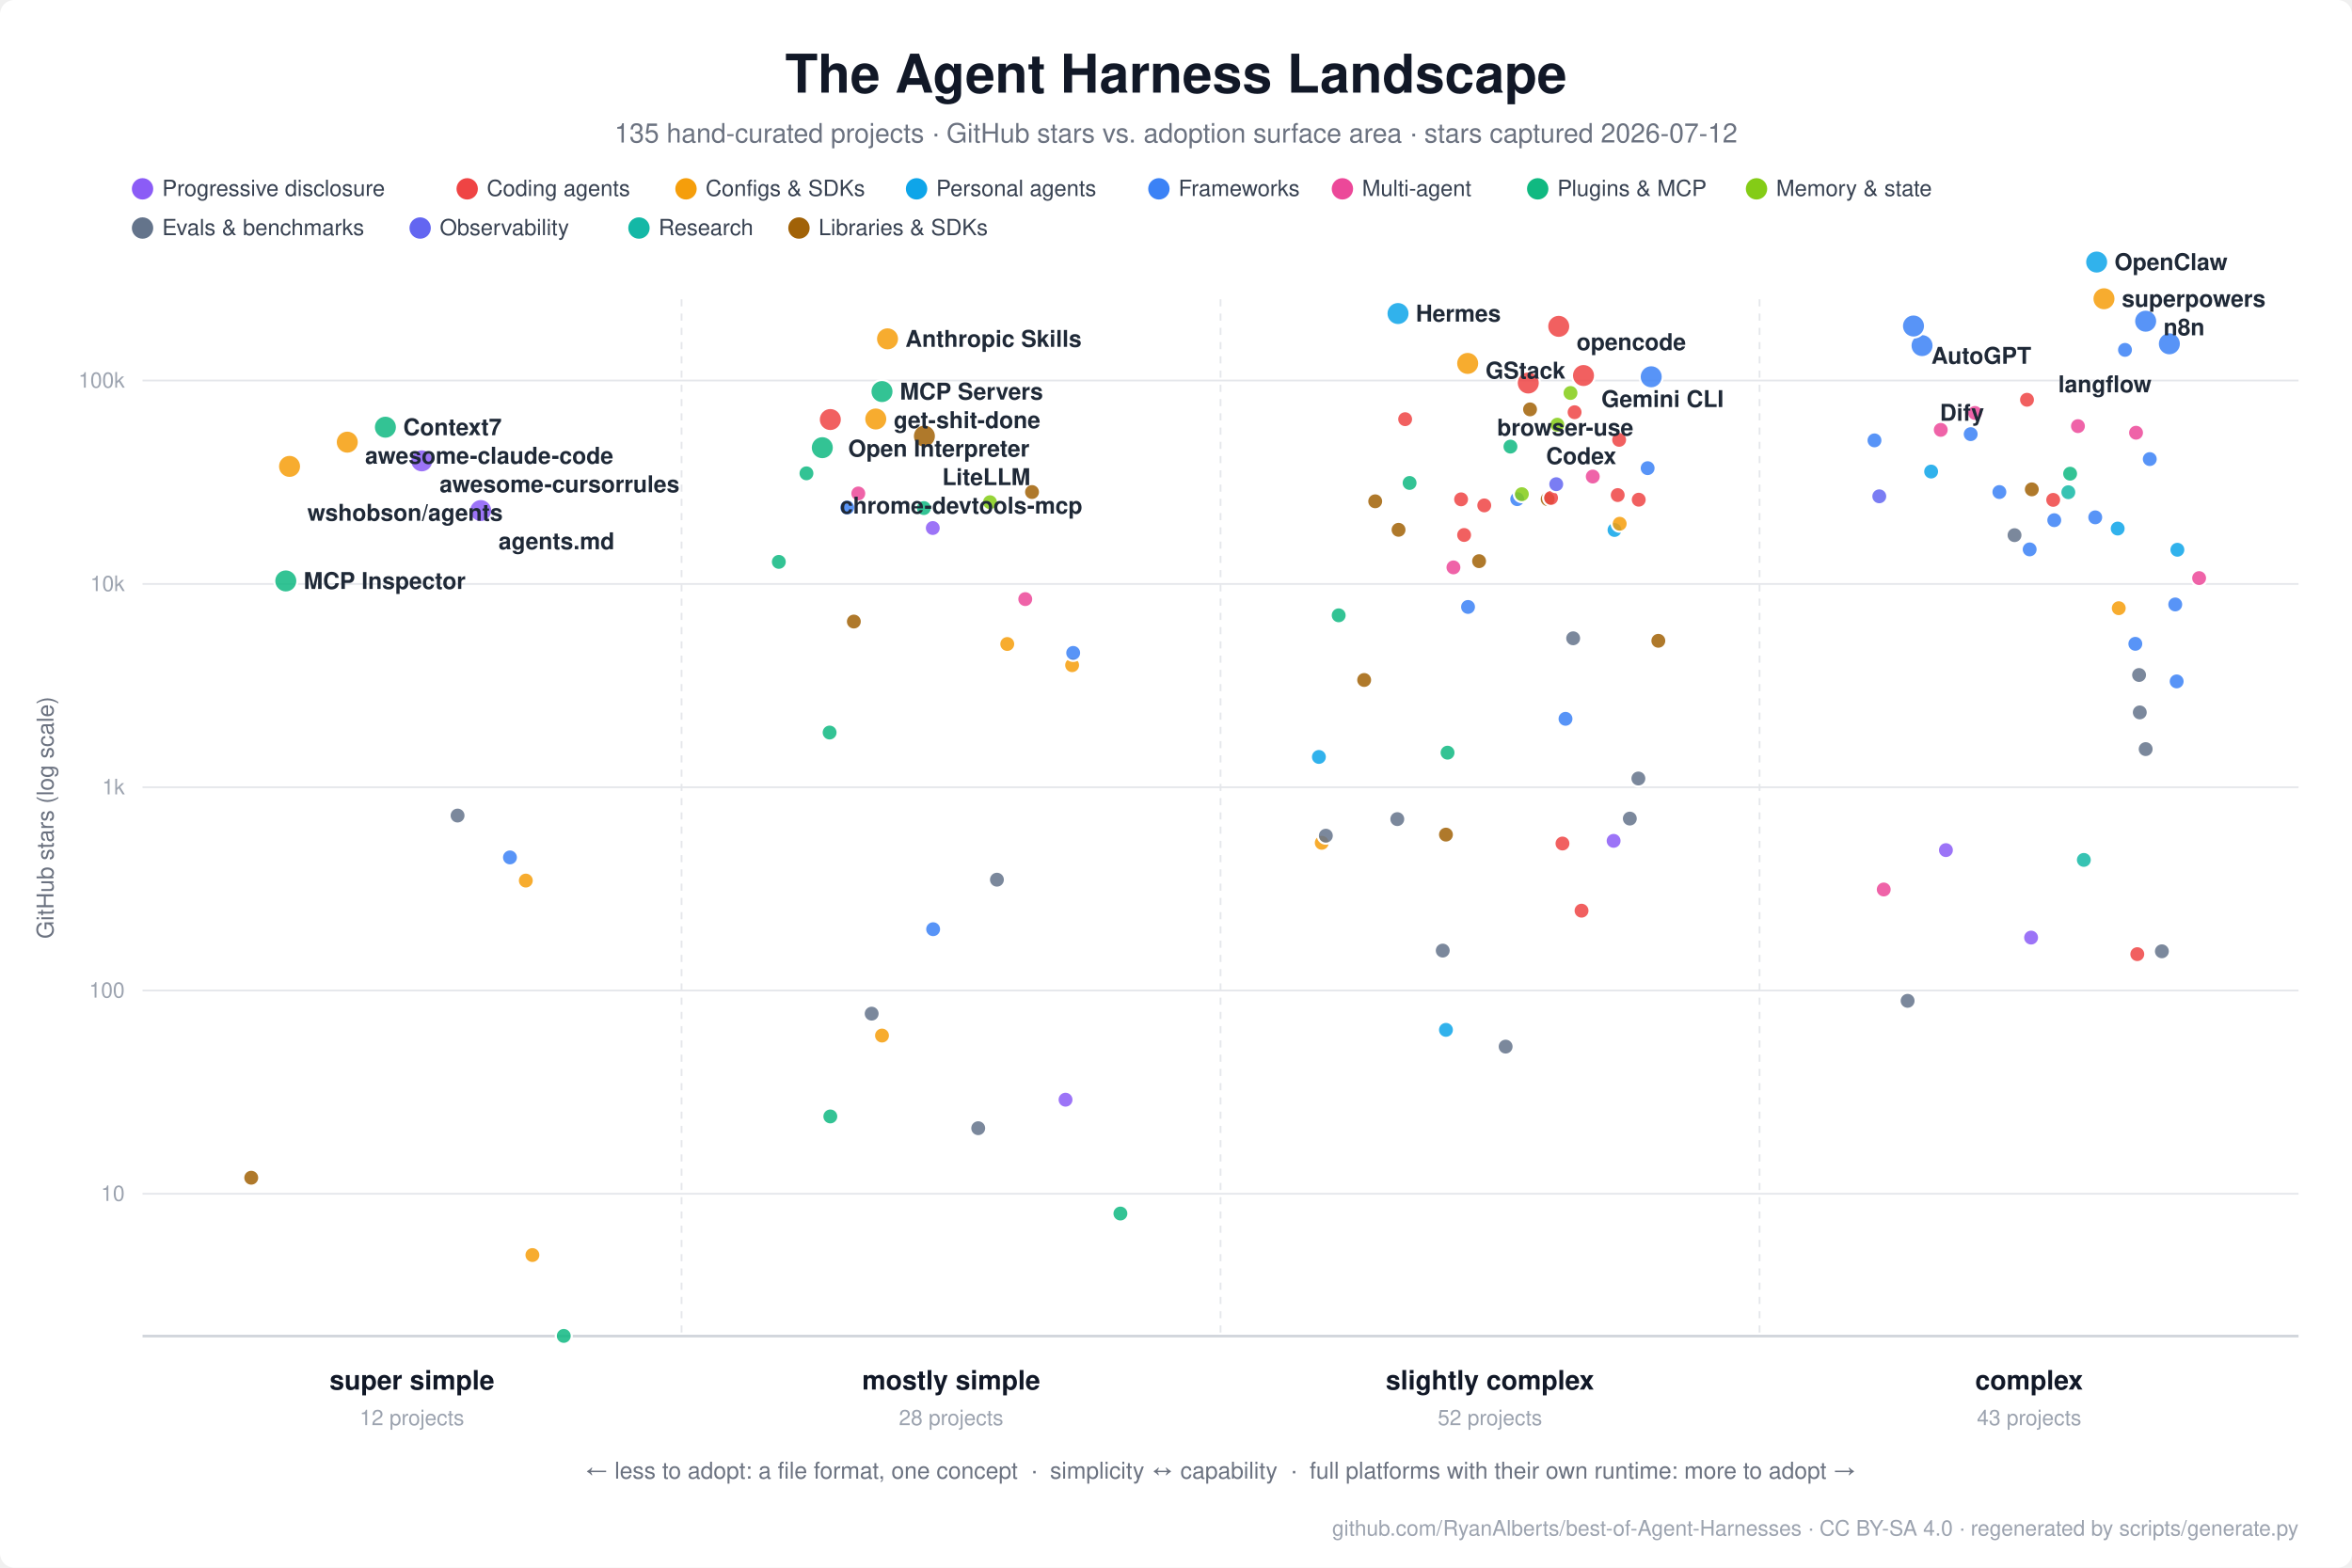
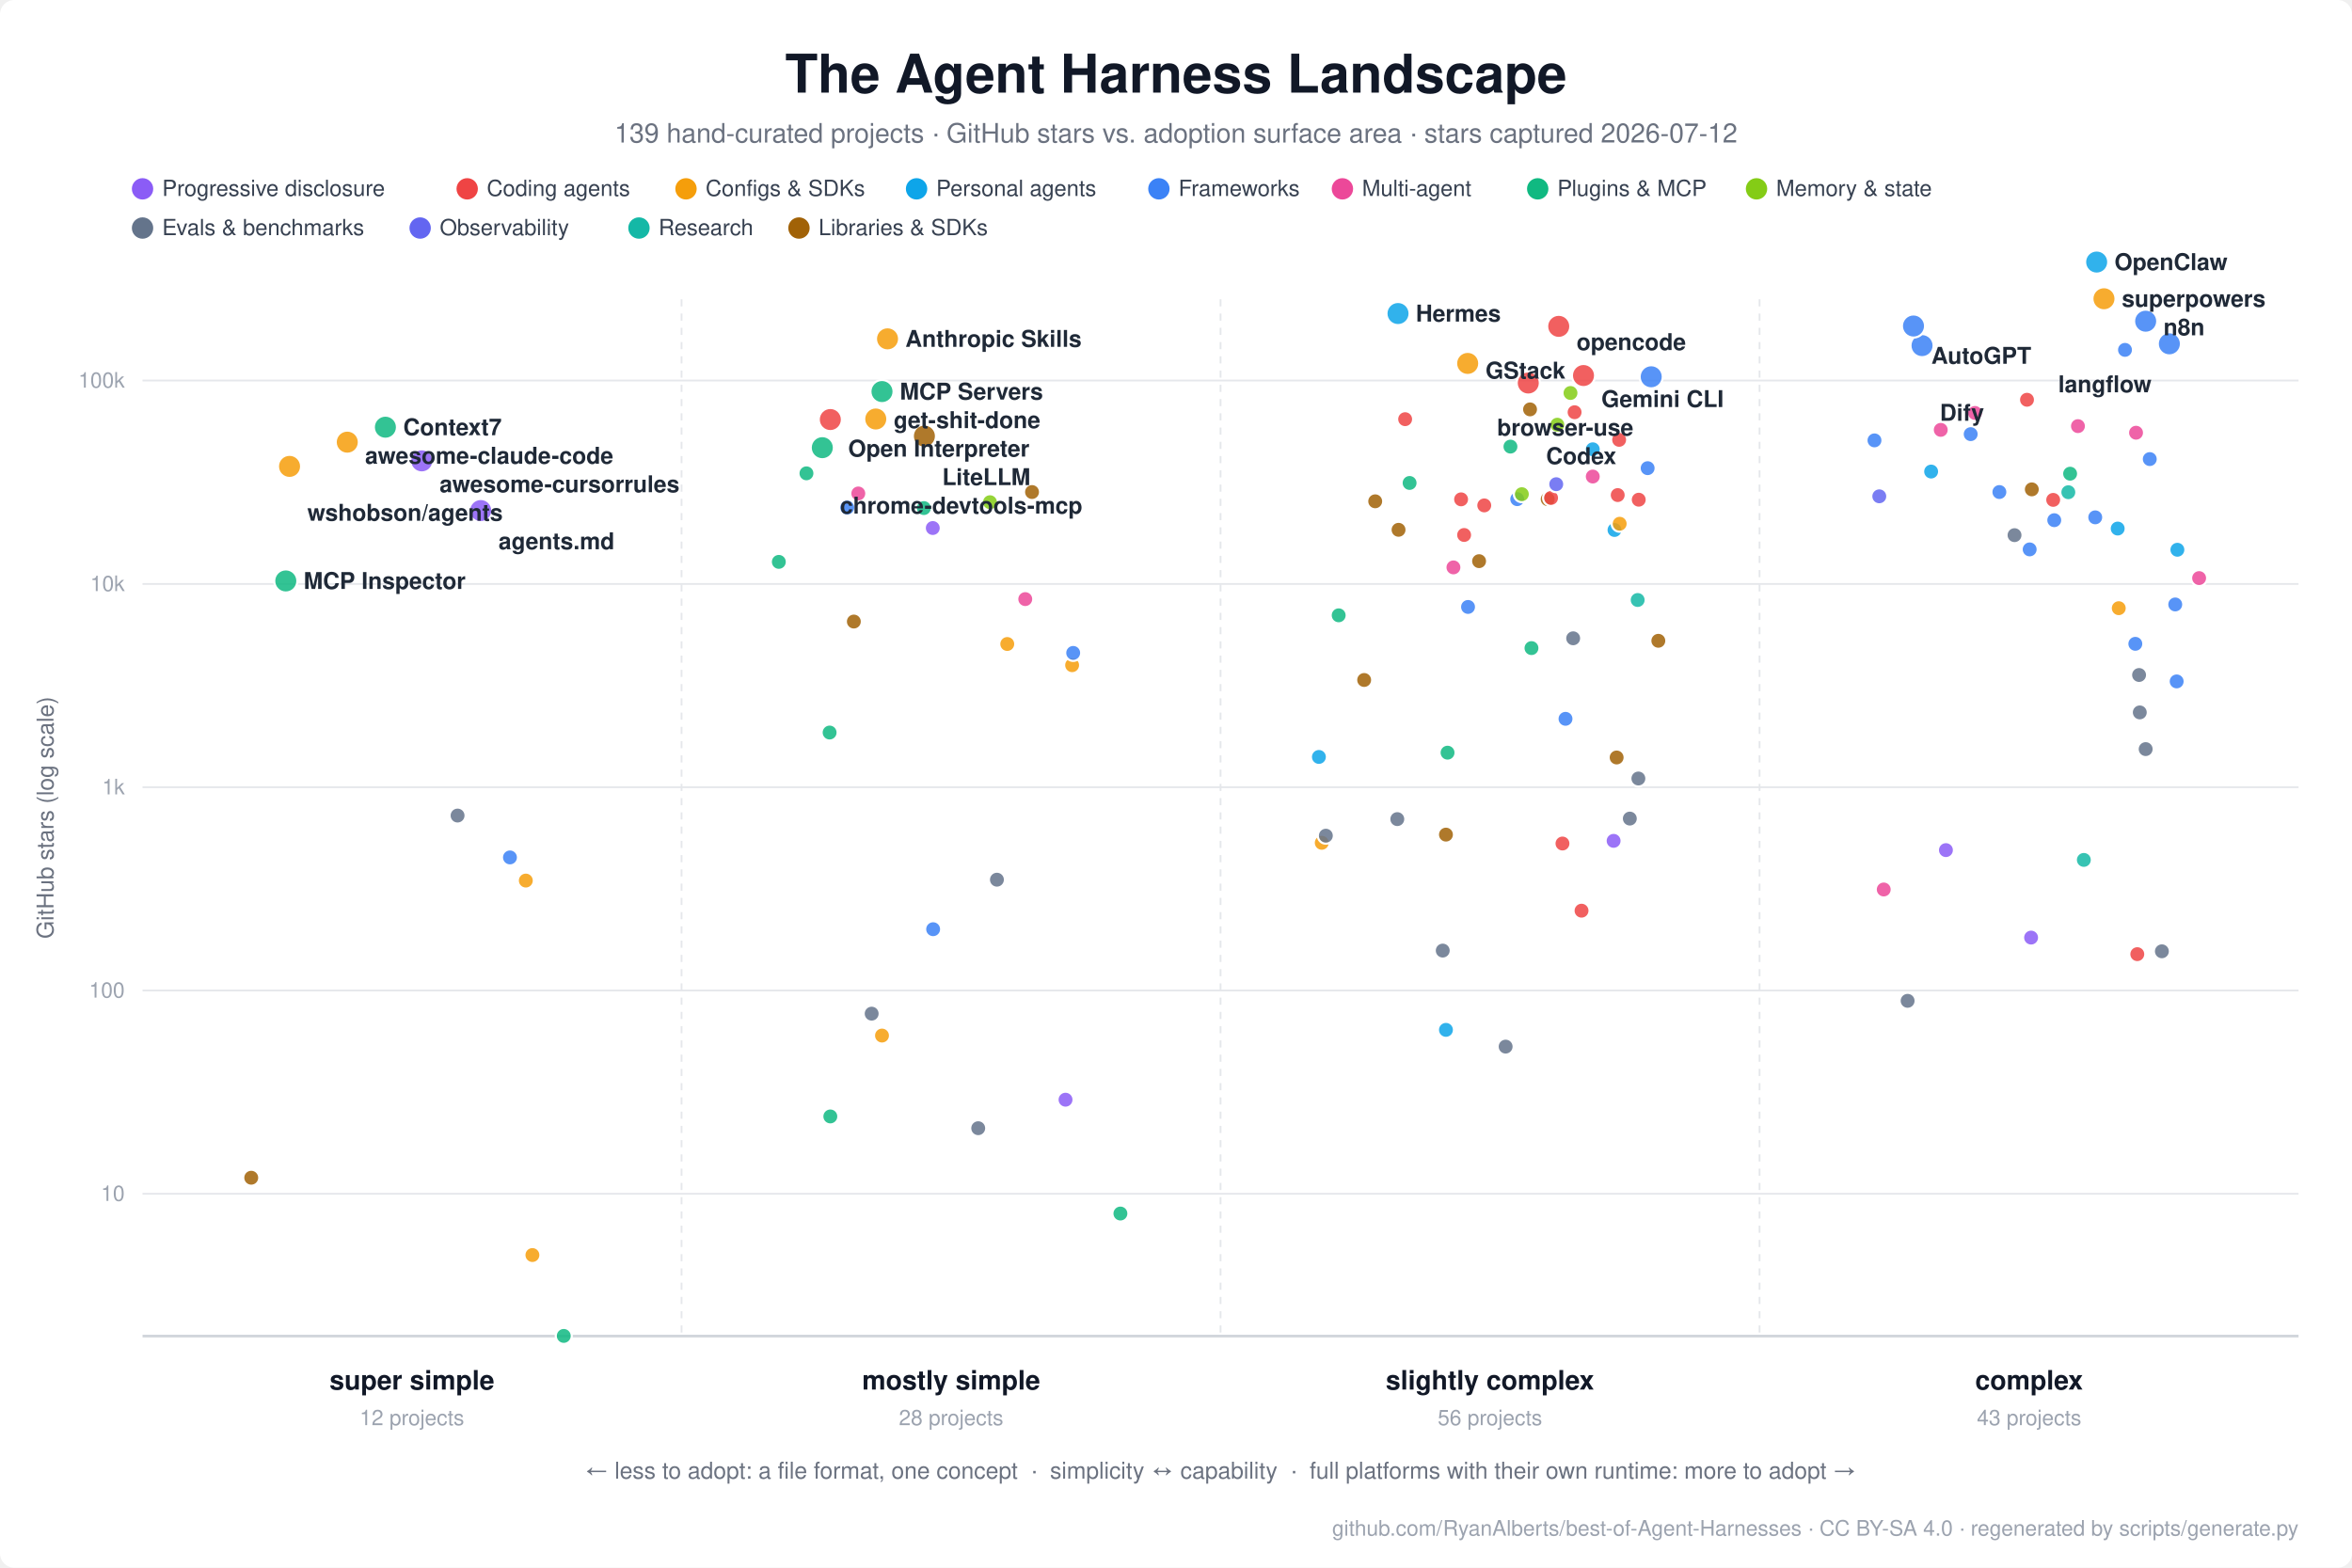
<svg xmlns="http://www.w3.org/2000/svg" viewBox="0 0 1320 880" font-family="-apple-system, 'Segoe UI', Helvetica, Arial, sans-serif">
  <rect width="1320" height="880" fill="#ffffff" rx="8" />
  <text x="660.0" y="52" text-anchor="middle" font-size="30" font-weight="700" fill="#111827">The Agent Harness Landscape</text>
-   <text x="660.0" y="80" text-anchor="middle" font-size="15" fill="#6b7280">135 hand-curated projects · GitHub stars vs. adoption surface area · stars captured 2026-07-12</text>
+   <text x="660.0" y="80" text-anchor="middle" font-size="15" fill="#6b7280">139 hand-curated projects · GitHub stars vs. adoption surface area · stars captured 2026-07-12</text>
  <circle cx="80" cy="106" r="6" fill="#8b5cf6" />
  <text x="91" y="110" font-size="12.5" fill="#374151">Progressive disclosure</text>
  <circle cx="262.2" cy="106" r="6" fill="#ef4444" />
  <text x="273.2" y="110" font-size="12.5" fill="#374151">Coding agents</text>
  <circle cx="385.0" cy="106" r="6" fill="#f59e0b" />
  <text x="396.0" y="110" font-size="12.5" fill="#374151">Configs &amp; SDKs</text>
  <circle cx="514.4" cy="106" r="6" fill="#0ea5e9" />
  <text x="525.4" y="110" font-size="12.5" fill="#374151">Personal agents</text>
  <circle cx="650.4" cy="106" r="6" fill="#3b82f6" />
  <text x="661.4" y="110" font-size="12.5" fill="#374151">Frameworks</text>
  <circle cx="753.4" cy="106" r="6" fill="#ec4899" />
  <text x="764.4" y="110" font-size="12.5" fill="#374151">Multi-agent</text>
  <circle cx="863.0" cy="106" r="6" fill="#10b981" />
  <text x="874.0" y="110" font-size="12.5" fill="#374151">Plugins &amp; MCP</text>
  <circle cx="985.8" cy="106" r="6" fill="#84cc16" />
  <text x="996.8" y="110" font-size="12.5" fill="#374151">Memory &amp; state</text>
  <circle cx="80" cy="128" r="6" fill="#64748b" />
  <text x="91" y="132" font-size="12.5" fill="#374151">Evals &amp; benchmarks</text>
  <circle cx="235.8" cy="128" r="6" fill="#6366f1" />
  <text x="246.8" y="132" font-size="12.5" fill="#374151">Observability</text>
  <circle cx="358.6" cy="128" r="6" fill="#14b8a6" />
  <text x="369.6" y="132" font-size="12.5" fill="#374151">Research</text>
  <circle cx="448.4" cy="128" r="6" fill="#a16207" />
  <text x="459.4" y="132" font-size="12.5" fill="#374151">Libraries &amp; SDKs</text>
  <line x1="80" y1="670.1" x2="1290" y2="670.1" stroke="#e5e7eb" stroke-width="1" />
  <text x="70" y="674.1" text-anchor="end" font-size="12" fill="#9ca3af">10</text>
  <line x1="80" y1="556.0" x2="1290" y2="556.0" stroke="#e5e7eb" stroke-width="1" />
  <text x="70" y="560.0" text-anchor="end" font-size="12" fill="#9ca3af">100</text>
  <line x1="80" y1="441.9" x2="1290" y2="441.9" stroke="#e5e7eb" stroke-width="1" />
  <text x="70" y="445.9" text-anchor="end" font-size="12" fill="#9ca3af">1k</text>
  <line x1="80" y1="327.8" x2="1290" y2="327.8" stroke="#e5e7eb" stroke-width="1" />
  <text x="70" y="331.8" text-anchor="end" font-size="12" fill="#9ca3af">10k</text>
  <line x1="80" y1="213.6" x2="1290" y2="213.6" stroke="#e5e7eb" stroke-width="1" />
  <text x="70" y="217.6" text-anchor="end" font-size="12" fill="#9ca3af">100k</text>
  <text x="30" y="459" font-size="13" fill="#6b7280" transform="rotate(-90 30 459)" text-anchor="middle">GitHub stars (log scale)</text>
  <text x="231.2" y="780" text-anchor="middle" font-size="15" font-weight="600" fill="#111827">super simple</text>
  <text x="231.2" y="800" text-anchor="middle" font-size="12" fill="#9ca3af">12 projects</text>
  <line x1="382.5" y1="168" x2="382.5" y2="750" stroke="#e5e7eb" stroke-width="1" stroke-dasharray="4 4" />
  <text x="533.8" y="780" text-anchor="middle" font-size="15" font-weight="600" fill="#111827">mostly simple</text>
  <text x="533.8" y="800" text-anchor="middle" font-size="12" fill="#9ca3af">28 projects</text>
  <line x1="685.0" y1="168" x2="685.0" y2="750" stroke="#e5e7eb" stroke-width="1" stroke-dasharray="4 4" />
  <text x="836.2" y="780" text-anchor="middle" font-size="15" font-weight="600" fill="#111827">slightly complex</text>
-   <text x="836.2" y="800" text-anchor="middle" font-size="12" fill="#9ca3af">52 projects</text>
+   <text x="836.2" y="800" text-anchor="middle" font-size="12" fill="#9ca3af">56 projects</text>
  <line x1="987.5" y1="168" x2="987.5" y2="750" stroke="#e5e7eb" stroke-width="1" stroke-dasharray="4 4" />
  <text x="1138.8" y="780" text-anchor="middle" font-size="15" font-weight="600" fill="#111827">complex</text>
  <text x="1138.8" y="800" text-anchor="middle" font-size="12" fill="#9ca3af">43 projects</text>
  <line x1="80" y1="750" x2="1290" y2="750" stroke="#d1d5db" stroke-width="1.5" />
  <text x="685.0" y="830" text-anchor="middle" font-size="13" fill="#6b7280">←  less to adopt: a file format, one concept  ·  simplicity ↔ capability  ·  full platforms with their own runtime: more to adopt  →</text>
  <circle cx="316.4" cy="749.9" r="4.5" fill="#10b981" fill-opacity="0.85" stroke="#ffffff" stroke-width="1.2" />
  <circle cx="298.8" cy="704.5" r="4.5" fill="#f59e0b" fill-opacity="0.85" stroke="#ffffff" stroke-width="1.2" />
  <circle cx="628.8" cy="681.2" r="4.5" fill="#10b981" fill-opacity="0.85" stroke="#ffffff" stroke-width="1.2" />
  <circle cx="141.0" cy="661.1" r="4.5" fill="#a16207" fill-opacity="0.85" stroke="#ffffff" stroke-width="1.2" />
  <circle cx="549.0" cy="633.3" r="4.5" fill="#64748b" fill-opacity="0.85" stroke="#ffffff" stroke-width="1.2" />
  <circle cx="466.0" cy="626.7" r="4.5" fill="#10b981" fill-opacity="0.85" stroke="#ffffff" stroke-width="1.2" />
  <circle cx="598.0" cy="617.3" r="4.5" fill="#8b5cf6" fill-opacity="0.85" stroke="#ffffff" stroke-width="1.2" />
  <circle cx="845.0" cy="587.5" r="4.5" fill="#64748b" fill-opacity="0.85" stroke="#ffffff" stroke-width="1.2" />
  <circle cx="495.0" cy="581.3" r="4.5" fill="#f59e0b" fill-opacity="0.85" stroke="#ffffff" stroke-width="1.2" />
  <circle cx="811.5" cy="578.1" r="4.5" fill="#0ea5e9" fill-opacity="0.85" stroke="#ffffff" stroke-width="1.2" />
  <circle cx="489.2" cy="569.0" r="4.5" fill="#64748b" fill-opacity="0.85" stroke="#ffffff" stroke-width="1.2" />
  <circle cx="1070.6" cy="561.8" r="4.5" fill="#64748b" fill-opacity="0.85" stroke="#ffffff" stroke-width="1.2" />
  <circle cx="1199.5" cy="535.6" r="4.5" fill="#ef4444" fill-opacity="0.85" stroke="#ffffff" stroke-width="1.2" />
  <circle cx="1213.3" cy="534.0" r="4.5" fill="#64748b" fill-opacity="0.85" stroke="#ffffff" stroke-width="1.2" />
  <circle cx="809.7" cy="533.6" r="4.5" fill="#64748b" fill-opacity="0.85" stroke="#ffffff" stroke-width="1.2" />
  <circle cx="1139.9" cy="526.3" r="4.5" fill="#8b5cf6" fill-opacity="0.85" stroke="#ffffff" stroke-width="1.2" />
  <circle cx="523.7" cy="521.6" r="4.5" fill="#3b82f6" fill-opacity="0.85" stroke="#ffffff" stroke-width="1.2" />
  <circle cx="887.6" cy="511.2" r="4.5" fill="#ef4444" fill-opacity="0.85" stroke="#ffffff" stroke-width="1.2" />
  <circle cx="1057.2" cy="499.3" r="4.5" fill="#ec4899" fill-opacity="0.85" stroke="#ffffff" stroke-width="1.2" />
  <circle cx="295.1" cy="494.3" r="4.5" fill="#f59e0b" fill-opacity="0.85" stroke="#ffffff" stroke-width="1.2" />
  <circle cx="559.5" cy="493.8" r="4.5" fill="#64748b" fill-opacity="0.85" stroke="#ffffff" stroke-width="1.2" />
  <circle cx="1169.5" cy="482.7" r="4.5" fill="#14b8a6" fill-opacity="0.85" stroke="#ffffff" stroke-width="1.2" />
  <circle cx="286.2" cy="481.3" r="4.5" fill="#3b82f6" fill-opacity="0.85" stroke="#ffffff" stroke-width="1.2" />
  <circle cx="1092.1" cy="477.2" r="4.5" fill="#8b5cf6" fill-opacity="0.85" stroke="#ffffff" stroke-width="1.2" />
  <circle cx="876.9" cy="473.5" r="4.5" fill="#ef4444" fill-opacity="0.85" stroke="#ffffff" stroke-width="1.2" />
  <circle cx="741.8" cy="473.1" r="4.5" fill="#f59e0b" fill-opacity="0.85" stroke="#ffffff" stroke-width="1.2" />
  <circle cx="905.6" cy="472.0" r="4.5" fill="#8b5cf6" fill-opacity="0.85" stroke="#ffffff" stroke-width="1.2" />
  <circle cx="744.1" cy="469.1" r="4.5" fill="#64748b" fill-opacity="0.85" stroke="#ffffff" stroke-width="1.2" />
  <circle cx="811.5" cy="468.5" r="4.5" fill="#a16207" fill-opacity="0.85" stroke="#ffffff" stroke-width="1.2" />
  <circle cx="784.2" cy="459.8" r="4.5" fill="#64748b" fill-opacity="0.85" stroke="#ffffff" stroke-width="1.2" />
  <circle cx="914.7" cy="459.5" r="4.5" fill="#64748b" fill-opacity="0.85" stroke="#ffffff" stroke-width="1.2" />
  <circle cx="256.8" cy="457.8" r="4.5" fill="#64748b" fill-opacity="0.85" stroke="#ffffff" stroke-width="1.2" />
  <circle cx="919.5" cy="437.0" r="4.5" fill="#64748b" fill-opacity="0.85" stroke="#ffffff" stroke-width="1.2" />
+   <circle cx="907.3" cy="425.2" r="4.5" fill="#a16207" fill-opacity="0.85" stroke="#ffffff" stroke-width="1.2" />
  <circle cx="740.2" cy="424.9" r="4.5" fill="#0ea5e9" fill-opacity="0.85" stroke="#ffffff" stroke-width="1.2" />
  <circle cx="812.4" cy="422.5" r="4.5" fill="#10b981" fill-opacity="0.85" stroke="#ffffff" stroke-width="1.2" />
  <circle cx="1204.2" cy="420.5" r="4.5" fill="#64748b" fill-opacity="0.85" stroke="#ffffff" stroke-width="1.2" />
  <circle cx="465.6" cy="411.2" r="4.5" fill="#10b981" fill-opacity="0.85" stroke="#ffffff" stroke-width="1.2" />
  <circle cx="878.6" cy="403.5" r="4.5" fill="#3b82f6" fill-opacity="0.85" stroke="#ffffff" stroke-width="1.2" />
  <circle cx="1200.9" cy="399.9" r="4.5" fill="#64748b" fill-opacity="0.85" stroke="#ffffff" stroke-width="1.2" />
  <circle cx="1221.6" cy="382.5" r="4.5" fill="#3b82f6" fill-opacity="0.85" stroke="#ffffff" stroke-width="1.2" />
  <circle cx="765.6" cy="381.7" r="4.5" fill="#a16207" fill-opacity="0.85" stroke="#ffffff" stroke-width="1.2" />
  <circle cx="1200.5" cy="378.9" r="4.5" fill="#64748b" fill-opacity="0.85" stroke="#ffffff" stroke-width="1.2" />
  <circle cx="601.7" cy="373.4" r="4.5" fill="#f59e0b" fill-opacity="0.85" stroke="#ffffff" stroke-width="1.2" />
  <circle cx="602.3" cy="366.5" r="4.5" fill="#3b82f6" fill-opacity="0.85" stroke="#ffffff" stroke-width="1.2" />
+   <circle cx="859.5" cy="363.8" r="4.5" fill="#10b981" fill-opacity="0.85" stroke="#ffffff" stroke-width="1.2" />
  <circle cx="565.3" cy="361.5" r="4.5" fill="#f59e0b" fill-opacity="0.85" stroke="#ffffff" stroke-width="1.2" />
  <circle cx="1198.4" cy="361.4" r="4.5" fill="#3b82f6" fill-opacity="0.85" stroke="#ffffff" stroke-width="1.2" />
  <circle cx="930.7" cy="359.7" r="4.5" fill="#a16207" fill-opacity="0.85" stroke="#ffffff" stroke-width="1.2" />
  <circle cx="882.9" cy="358.3" r="4.5" fill="#64748b" fill-opacity="0.85" stroke="#ffffff" stroke-width="1.2" />
  <circle cx="479.2" cy="348.9" r="4.5" fill="#a16207" fill-opacity="0.85" stroke="#ffffff" stroke-width="1.2" />
  <circle cx="751.3" cy="345.4" r="4.5" fill="#10b981" fill-opacity="0.85" stroke="#ffffff" stroke-width="1.2" />
  <circle cx="1189.1" cy="341.4" r="4.5" fill="#f59e0b" fill-opacity="0.85" stroke="#ffffff" stroke-width="1.2" />
  <circle cx="823.9" cy="340.7" r="4.5" fill="#3b82f6" fill-opacity="0.85" stroke="#ffffff" stroke-width="1.2" />
  <circle cx="1220.8" cy="339.3" r="4.5" fill="#3b82f6" fill-opacity="0.85" stroke="#ffffff" stroke-width="1.2" />
+   <circle cx="919.1" cy="336.8" r="4.5" fill="#14b8a6" fill-opacity="0.85" stroke="#ffffff" stroke-width="1.2" />
  <circle cx="575.4" cy="336.3" r="4.5" fill="#ec4899" fill-opacity="0.85" stroke="#ffffff" stroke-width="1.2" />
  <circle cx="160.4" cy="326.1" r="6.5" fill="#10b981" fill-opacity="0.85" stroke="#ffffff" stroke-width="1.2" />
  <circle cx="1234.2" cy="324.5" r="4.5" fill="#ec4899" fill-opacity="0.85" stroke="#ffffff" stroke-width="1.2" />
  <circle cx="815.7" cy="318.5" r="4.5" fill="#ec4899" fill-opacity="0.85" stroke="#ffffff" stroke-width="1.2" />
  <circle cx="437.1" cy="315.4" r="4.5" fill="#10b981" fill-opacity="0.85" stroke="#ffffff" stroke-width="1.2" />
  <circle cx="830.1" cy="315.0" r="4.5" fill="#a16207" fill-opacity="0.85" stroke="#ffffff" stroke-width="1.2" />
  <circle cx="1222.0" cy="308.6" r="4.5" fill="#0ea5e9" fill-opacity="0.85" stroke="#ffffff" stroke-width="1.2" />
  <circle cx="1139.1" cy="308.4" r="4.5" fill="#3b82f6" fill-opacity="0.85" stroke="#ffffff" stroke-width="1.2" />
  <circle cx="1130.6" cy="300.4" r="4.5" fill="#64748b" fill-opacity="0.85" stroke="#ffffff" stroke-width="1.2" />
  <circle cx="821.7" cy="300.3" r="4.5" fill="#ef4444" fill-opacity="0.85" stroke="#ffffff" stroke-width="1.2" />
  <circle cx="906.1" cy="297.5" r="4.5" fill="#0ea5e9" fill-opacity="0.85" stroke="#ffffff" stroke-width="1.2" />
  <circle cx="784.9" cy="297.4" r="4.5" fill="#a16207" fill-opacity="0.85" stroke="#ffffff" stroke-width="1.2" />
  <circle cx="1188.5" cy="296.7" r="4.5" fill="#0ea5e9" fill-opacity="0.85" stroke="#ffffff" stroke-width="1.2" />
  <circle cx="523.5" cy="296.4" r="4.5" fill="#8b5cf6" fill-opacity="0.85" stroke="#ffffff" stroke-width="1.2" />
  <circle cx="909.0" cy="294.0" r="4.5" fill="#f59e0b" fill-opacity="0.85" stroke="#ffffff" stroke-width="1.2" />
  <circle cx="1152.9" cy="292.0" r="4.5" fill="#3b82f6" fill-opacity="0.85" stroke="#ffffff" stroke-width="1.2" />
  <circle cx="1175.9" cy="290.4" r="4.5" fill="#3b82f6" fill-opacity="0.85" stroke="#ffffff" stroke-width="1.2" />
  <circle cx="269.8" cy="286.6" r="6.5" fill="#8b5cf6" fill-opacity="0.85" stroke="#ffffff" stroke-width="1.2" />
  <circle cx="518.5" cy="285.2" r="4.5" fill="#10b981" fill-opacity="0.85" stroke="#ffffff" stroke-width="1.2" />
  <circle cx="475.5" cy="284.9" r="4.5" fill="#3b82f6" fill-opacity="0.85" stroke="#ffffff" stroke-width="1.2" />
  <circle cx="833.0" cy="283.7" r="4.5" fill="#ef4444" fill-opacity="0.85" stroke="#ffffff" stroke-width="1.2" />
  <circle cx="555.6" cy="281.9" r="4.5" fill="#84cc16" fill-opacity="0.85" stroke="#ffffff" stroke-width="1.2" />
  <circle cx="771.8" cy="281.4" r="4.5" fill="#a16207" fill-opacity="0.85" stroke="#ffffff" stroke-width="1.2" />
  <circle cx="1152.3" cy="280.6" r="4.5" fill="#ef4444" fill-opacity="0.85" stroke="#ffffff" stroke-width="1.2" />
  <circle cx="919.7" cy="280.5" r="4.5" fill="#ef4444" fill-opacity="0.85" stroke="#ffffff" stroke-width="1.2" />
  <circle cx="820.0" cy="280.3" r="4.5" fill="#ef4444" fill-opacity="0.85" stroke="#ffffff" stroke-width="1.2" />
  <circle cx="851.5" cy="280.2" r="4.5" fill="#3b82f6" fill-opacity="0.85" stroke="#ffffff" stroke-width="1.2" />
  <circle cx="868.6" cy="280.2" r="4.5" fill="#a16207" fill-opacity="0.85" stroke="#ffffff" stroke-width="1.2" />
  <circle cx="870.5" cy="279.5" r="4.5" fill="#ef4444" fill-opacity="0.85" stroke="#ffffff" stroke-width="1.2" />
  <circle cx="1054.7" cy="278.6" r="4.5" fill="#6366f1" fill-opacity="0.85" stroke="#ffffff" stroke-width="1.2" />
  <circle cx="907.9" cy="277.9" r="4.5" fill="#ef4444" fill-opacity="0.85" stroke="#ffffff" stroke-width="1.2" />
  <circle cx="854.1" cy="277.4" r="4.5" fill="#84cc16" fill-opacity="0.85" stroke="#ffffff" stroke-width="1.2" />
  <circle cx="481.7" cy="277.0" r="4.5" fill="#ec4899" fill-opacity="0.85" stroke="#ffffff" stroke-width="1.2" />
  <circle cx="1160.8" cy="276.3" r="4.5" fill="#14b8a6" fill-opacity="0.85" stroke="#ffffff" stroke-width="1.2" />
  <circle cx="1122.1" cy="276.2" r="4.5" fill="#3b82f6" fill-opacity="0.85" stroke="#ffffff" stroke-width="1.2" />
  <circle cx="579.2" cy="276.2" r="4.5" fill="#a16207" fill-opacity="0.85" stroke="#ffffff" stroke-width="1.2" />
  <circle cx="1140.3" cy="274.7" r="4.5" fill="#a16207" fill-opacity="0.85" stroke="#ffffff" stroke-width="1.2" />
  <circle cx="873.4" cy="271.8" r="4.5" fill="#6366f1" fill-opacity="0.85" stroke="#ffffff" stroke-width="1.2" />
  <circle cx="791.1" cy="271.1" r="4.5" fill="#10b981" fill-opacity="0.85" stroke="#ffffff" stroke-width="1.2" />
  <circle cx="893.9" cy="267.5" r="4.5" fill="#ec4899" fill-opacity="0.85" stroke="#ffffff" stroke-width="1.2" />
  <circle cx="1161.8" cy="265.9" r="4.5" fill="#10b981" fill-opacity="0.85" stroke="#ffffff" stroke-width="1.2" />
  <circle cx="452.6" cy="265.7" r="4.5" fill="#10b981" fill-opacity="0.85" stroke="#ffffff" stroke-width="1.2" />
  <circle cx="1083.8" cy="264.7" r="4.5" fill="#0ea5e9" fill-opacity="0.85" stroke="#ffffff" stroke-width="1.2" />
  <circle cx="924.7" cy="262.8" r="4.5" fill="#3b82f6" fill-opacity="0.85" stroke="#ffffff" stroke-width="1.2" />
  <circle cx="162.5" cy="261.8" r="6.5" fill="#f59e0b" fill-opacity="0.85" stroke="#ffffff" stroke-width="1.2" />
  <circle cx="236.7" cy="258.7" r="6.5" fill="#8b5cf6" fill-opacity="0.85" stroke="#ffffff" stroke-width="1.2" />
  <circle cx="1206.5" cy="257.7" r="4.5" fill="#3b82f6" fill-opacity="0.85" stroke="#ffffff" stroke-width="1.2" />
+   <circle cx="893.9" cy="252.2" r="4.5" fill="#0ea5e9" fill-opacity="0.85" stroke="#ffffff" stroke-width="1.2" />
  <circle cx="461.5" cy="251.3" r="6.5" fill="#10b981" fill-opacity="0.85" stroke="#ffffff" stroke-width="1.2" />
  <circle cx="847.7" cy="250.7" r="4.5" fill="#10b981" fill-opacity="0.85" stroke="#ffffff" stroke-width="1.2" />
  <circle cx="194.9" cy="248.2" r="6.5" fill="#f59e0b" fill-opacity="0.85" stroke="#ffffff" stroke-width="1.2" />
  <circle cx="1052.0" cy="247.2" r="4.5" fill="#3b82f6" fill-opacity="0.85" stroke="#ffffff" stroke-width="1.2" />
  <circle cx="908.7" cy="246.9" r="4.5" fill="#ef4444" fill-opacity="0.85" stroke="#ffffff" stroke-width="1.2" />
  <circle cx="518.8" cy="244.8" r="6.5" fill="#a16207" fill-opacity="0.85" stroke="#ffffff" stroke-width="1.2" />
  <circle cx="1106.0" cy="243.7" r="4.5" fill="#3b82f6" fill-opacity="0.85" stroke="#ffffff" stroke-width="1.2" />
  <circle cx="1198.8" cy="242.9" r="4.5" fill="#ec4899" fill-opacity="0.85" stroke="#ffffff" stroke-width="1.2" />
  <circle cx="1089.2" cy="241.3" r="4.5" fill="#ec4899" fill-opacity="0.85" stroke="#ffffff" stroke-width="1.2" />
  <circle cx="216.3" cy="239.8" r="6.5" fill="#10b981" fill-opacity="0.85" stroke="#ffffff" stroke-width="1.2" />
  <circle cx="1166.2" cy="239.2" r="4.5" fill="#ec4899" fill-opacity="0.85" stroke="#ffffff" stroke-width="1.2" />
  <circle cx="874.0" cy="238.4" r="4.5" fill="#84cc16" fill-opacity="0.85" stroke="#ffffff" stroke-width="1.2" />
  <circle cx="466.0" cy="235.5" r="6.5" fill="#ef4444" fill-opacity="0.85" stroke="#ffffff" stroke-width="1.2" />
  <circle cx="788.6" cy="235.3" r="4.5" fill="#ef4444" fill-opacity="0.85" stroke="#ffffff" stroke-width="1.2" />
  <circle cx="491.5" cy="235.2" r="6.5" fill="#f59e0b" fill-opacity="0.85" stroke="#ffffff" stroke-width="1.2" />
  <circle cx="1108.4" cy="231.8" r="4.5" fill="#ec4899" fill-opacity="0.85" stroke="#ffffff" stroke-width="1.2" />
  <circle cx="883.7" cy="231.4" r="4.5" fill="#ef4444" fill-opacity="0.85" stroke="#ffffff" stroke-width="1.2" />
  <circle cx="858.7" cy="229.8" r="4.5" fill="#a16207" fill-opacity="0.85" stroke="#ffffff" stroke-width="1.2" />
  <circle cx="1137.6" cy="224.4" r="4.5" fill="#ef4444" fill-opacity="0.85" stroke="#ffffff" stroke-width="1.2" />
  <circle cx="881.4" cy="220.6" r="4.5" fill="#84cc16" fill-opacity="0.85" stroke="#ffffff" stroke-width="1.2" />
  <circle cx="495.0" cy="219.8" r="6.5" fill="#10b981" fill-opacity="0.85" stroke="#ffffff" stroke-width="1.2" />
  <circle cx="857.7" cy="215.0" r="6.5" fill="#ef4444" fill-opacity="0.85" stroke="#ffffff" stroke-width="1.2" />
  <circle cx="926.7" cy="211.5" r="6.5" fill="#3b82f6" fill-opacity="0.85" stroke="#ffffff" stroke-width="1.2" />
  <circle cx="888.7" cy="210.8" r="6.5" fill="#ef4444" fill-opacity="0.85" stroke="#ffffff" stroke-width="1.2" />
  <circle cx="823.7" cy="204.0" r="6.5" fill="#f59e0b" fill-opacity="0.85" stroke="#ffffff" stroke-width="1.2" />
  <circle cx="1192.6" cy="196.4" r="4.5" fill="#3b82f6" fill-opacity="0.85" stroke="#ffffff" stroke-width="1.2" />
  <circle cx="1078.7" cy="194.0" r="6.5" fill="#3b82f6" fill-opacity="0.85" stroke="#ffffff" stroke-width="1.2" />
  <circle cx="1217.5" cy="193.0" r="6.5" fill="#3b82f6" fill-opacity="0.85" stroke="#ffffff" stroke-width="1.2" />
  <circle cx="498.1" cy="190.2" r="6.5" fill="#f59e0b" fill-opacity="0.85" stroke="#ffffff" stroke-width="1.2" />
  <circle cx="874.8" cy="183.2" r="6.5" fill="#ef4444" fill-opacity="0.85" stroke="#ffffff" stroke-width="1.2" />
  <circle cx="1073.9" cy="183.0" r="6.5" fill="#3b82f6" fill-opacity="0.85" stroke="#ffffff" stroke-width="1.2" />
  <circle cx="1204.2" cy="180.3" r="6.5" fill="#3b82f6" fill-opacity="0.85" stroke="#ffffff" stroke-width="1.2" />
  <circle cx="784.6" cy="176.0" r="6.5" fill="#0ea5e9" fill-opacity="0.85" stroke="#ffffff" stroke-width="1.2" />
  <circle cx="1180.8" cy="167.7" r="6.5" fill="#f59e0b" fill-opacity="0.85" stroke="#ffffff" stroke-width="1.2" />
  <circle cx="1176.7" cy="147.1" r="6.5" fill="#0ea5e9" fill-opacity="0.85" stroke="#ffffff" stroke-width="1.2" />
  <text x="226.3" y="244.3" text-anchor="start" font-size="13" font-weight="600" fill="#1f2937">Context7</text>
  <text x="204.9" y="260.3" text-anchor="start" font-size="13" font-weight="600" fill="#1f2937">awesome-claude-code</text>
  <text x="246.7" y="276.3" text-anchor="start" font-size="13" font-weight="600" fill="#1f2937">awesome-cursorrules</text>
  <text x="172.5" y="292.3" text-anchor="start" font-size="13" font-weight="600" fill="#1f2937">wshobson/agents</text>
  <text x="279.8" y="308.3" text-anchor="start" font-size="13" font-weight="600" fill="#1f2937">agents.md</text>
  <text x="170.4" y="330.6" text-anchor="start" font-size="13" font-weight="600" fill="#1f2937">MCP Inspector</text>
  <text x="508.1" y="194.7" text-anchor="start" font-size="13" font-weight="600" fill="#1f2937">Anthropic Skills</text>
  <text x="505.0" y="224.3" text-anchor="start" font-size="13" font-weight="600" fill="#1f2937">MCP Servers</text>
  <text x="501.5" y="240.3" text-anchor="start" font-size="13" font-weight="600" fill="#1f2937">get-shit-done</text>
  <text x="476.0" y="256.3" text-anchor="start" font-size="13" font-weight="600" fill="#1f2937">Open Interpreter</text>
  <text x="528.8" y="272.3" text-anchor="start" font-size="13" font-weight="600" fill="#1f2937">LiteLLM</text>
  <text x="471.5" y="288.3" text-anchor="start" font-size="13" font-weight="600" fill="#1f2937">chrome-devtools-mcp</text>
  <text x="794.6" y="180.5" text-anchor="start" font-size="13" font-weight="600" fill="#1f2937">Hermes</text>
  <text x="884.8" y="196.5" text-anchor="start" font-size="13" font-weight="600" fill="#1f2937">opencode</text>
  <text x="833.7" y="212.5" text-anchor="start" font-size="13" font-weight="600" fill="#1f2937">GStack</text>
  <text x="898.7" y="228.5" text-anchor="start" font-size="13" font-weight="600" fill="#1f2937">Gemini CLI</text>
  <text x="916.7" y="244.5" text-anchor="end" font-size="13" font-weight="600" fill="#1f2937">browser-use</text>
  <text x="867.7" y="260.5" text-anchor="start" font-size="13" font-weight="600" fill="#1f2937">Codex</text>
  <text x="1186.7" y="151.6" text-anchor="start" font-size="13" font-weight="600" fill="#1f2937">OpenClaw</text>
  <text x="1190.8" y="172.2" text-anchor="start" font-size="13" font-weight="600" fill="#1f2937">superpowers</text>
  <text x="1214.2" y="188.2" text-anchor="start" font-size="13" font-weight="600" fill="#1f2937">n8n</text>
  <text x="1083.9" y="204.2" text-anchor="start" font-size="13" font-weight="600" fill="#1f2937">AutoGPT</text>
  <text x="1207.5" y="220.2" text-anchor="end" font-size="13" font-weight="600" fill="#1f2937">langflow</text>
  <text x="1088.7" y="236.2" text-anchor="start" font-size="13" font-weight="600" fill="#1f2937">Dify</text>
  <text x="1290" y="862" text-anchor="end" font-size="12" fill="#9ca3af">github.com/RyanAlberts/best-of-Agent-Harnesses · CC BY-SA 4.0 · regenerated by scripts/generate.py</text>
</svg>
